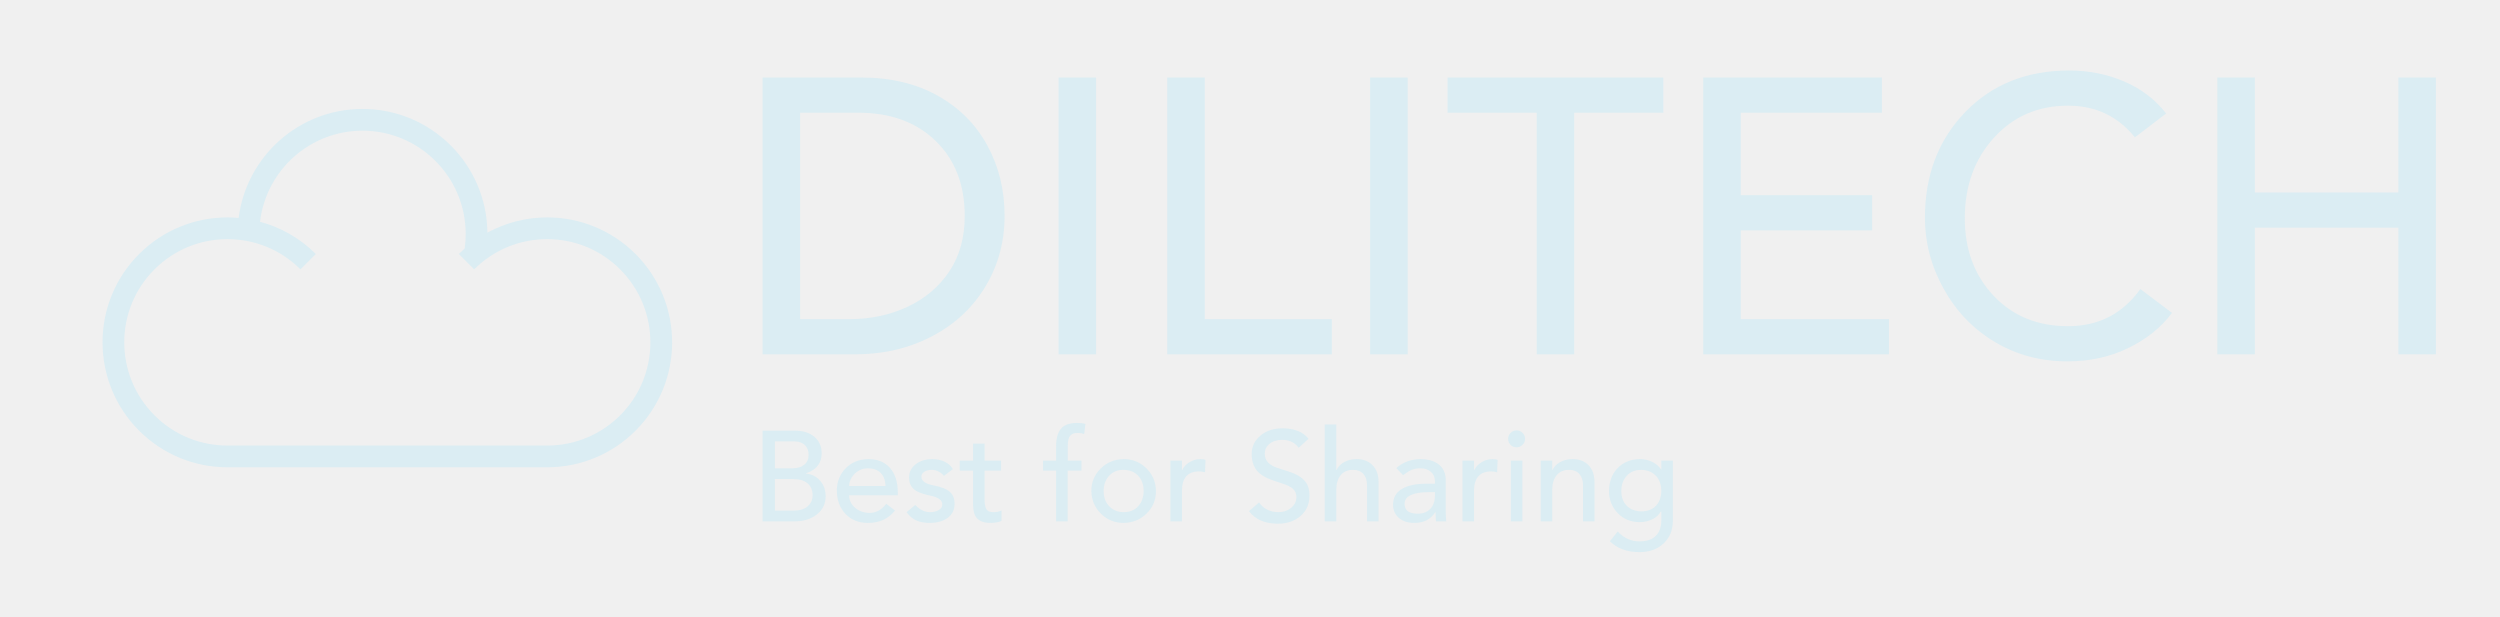
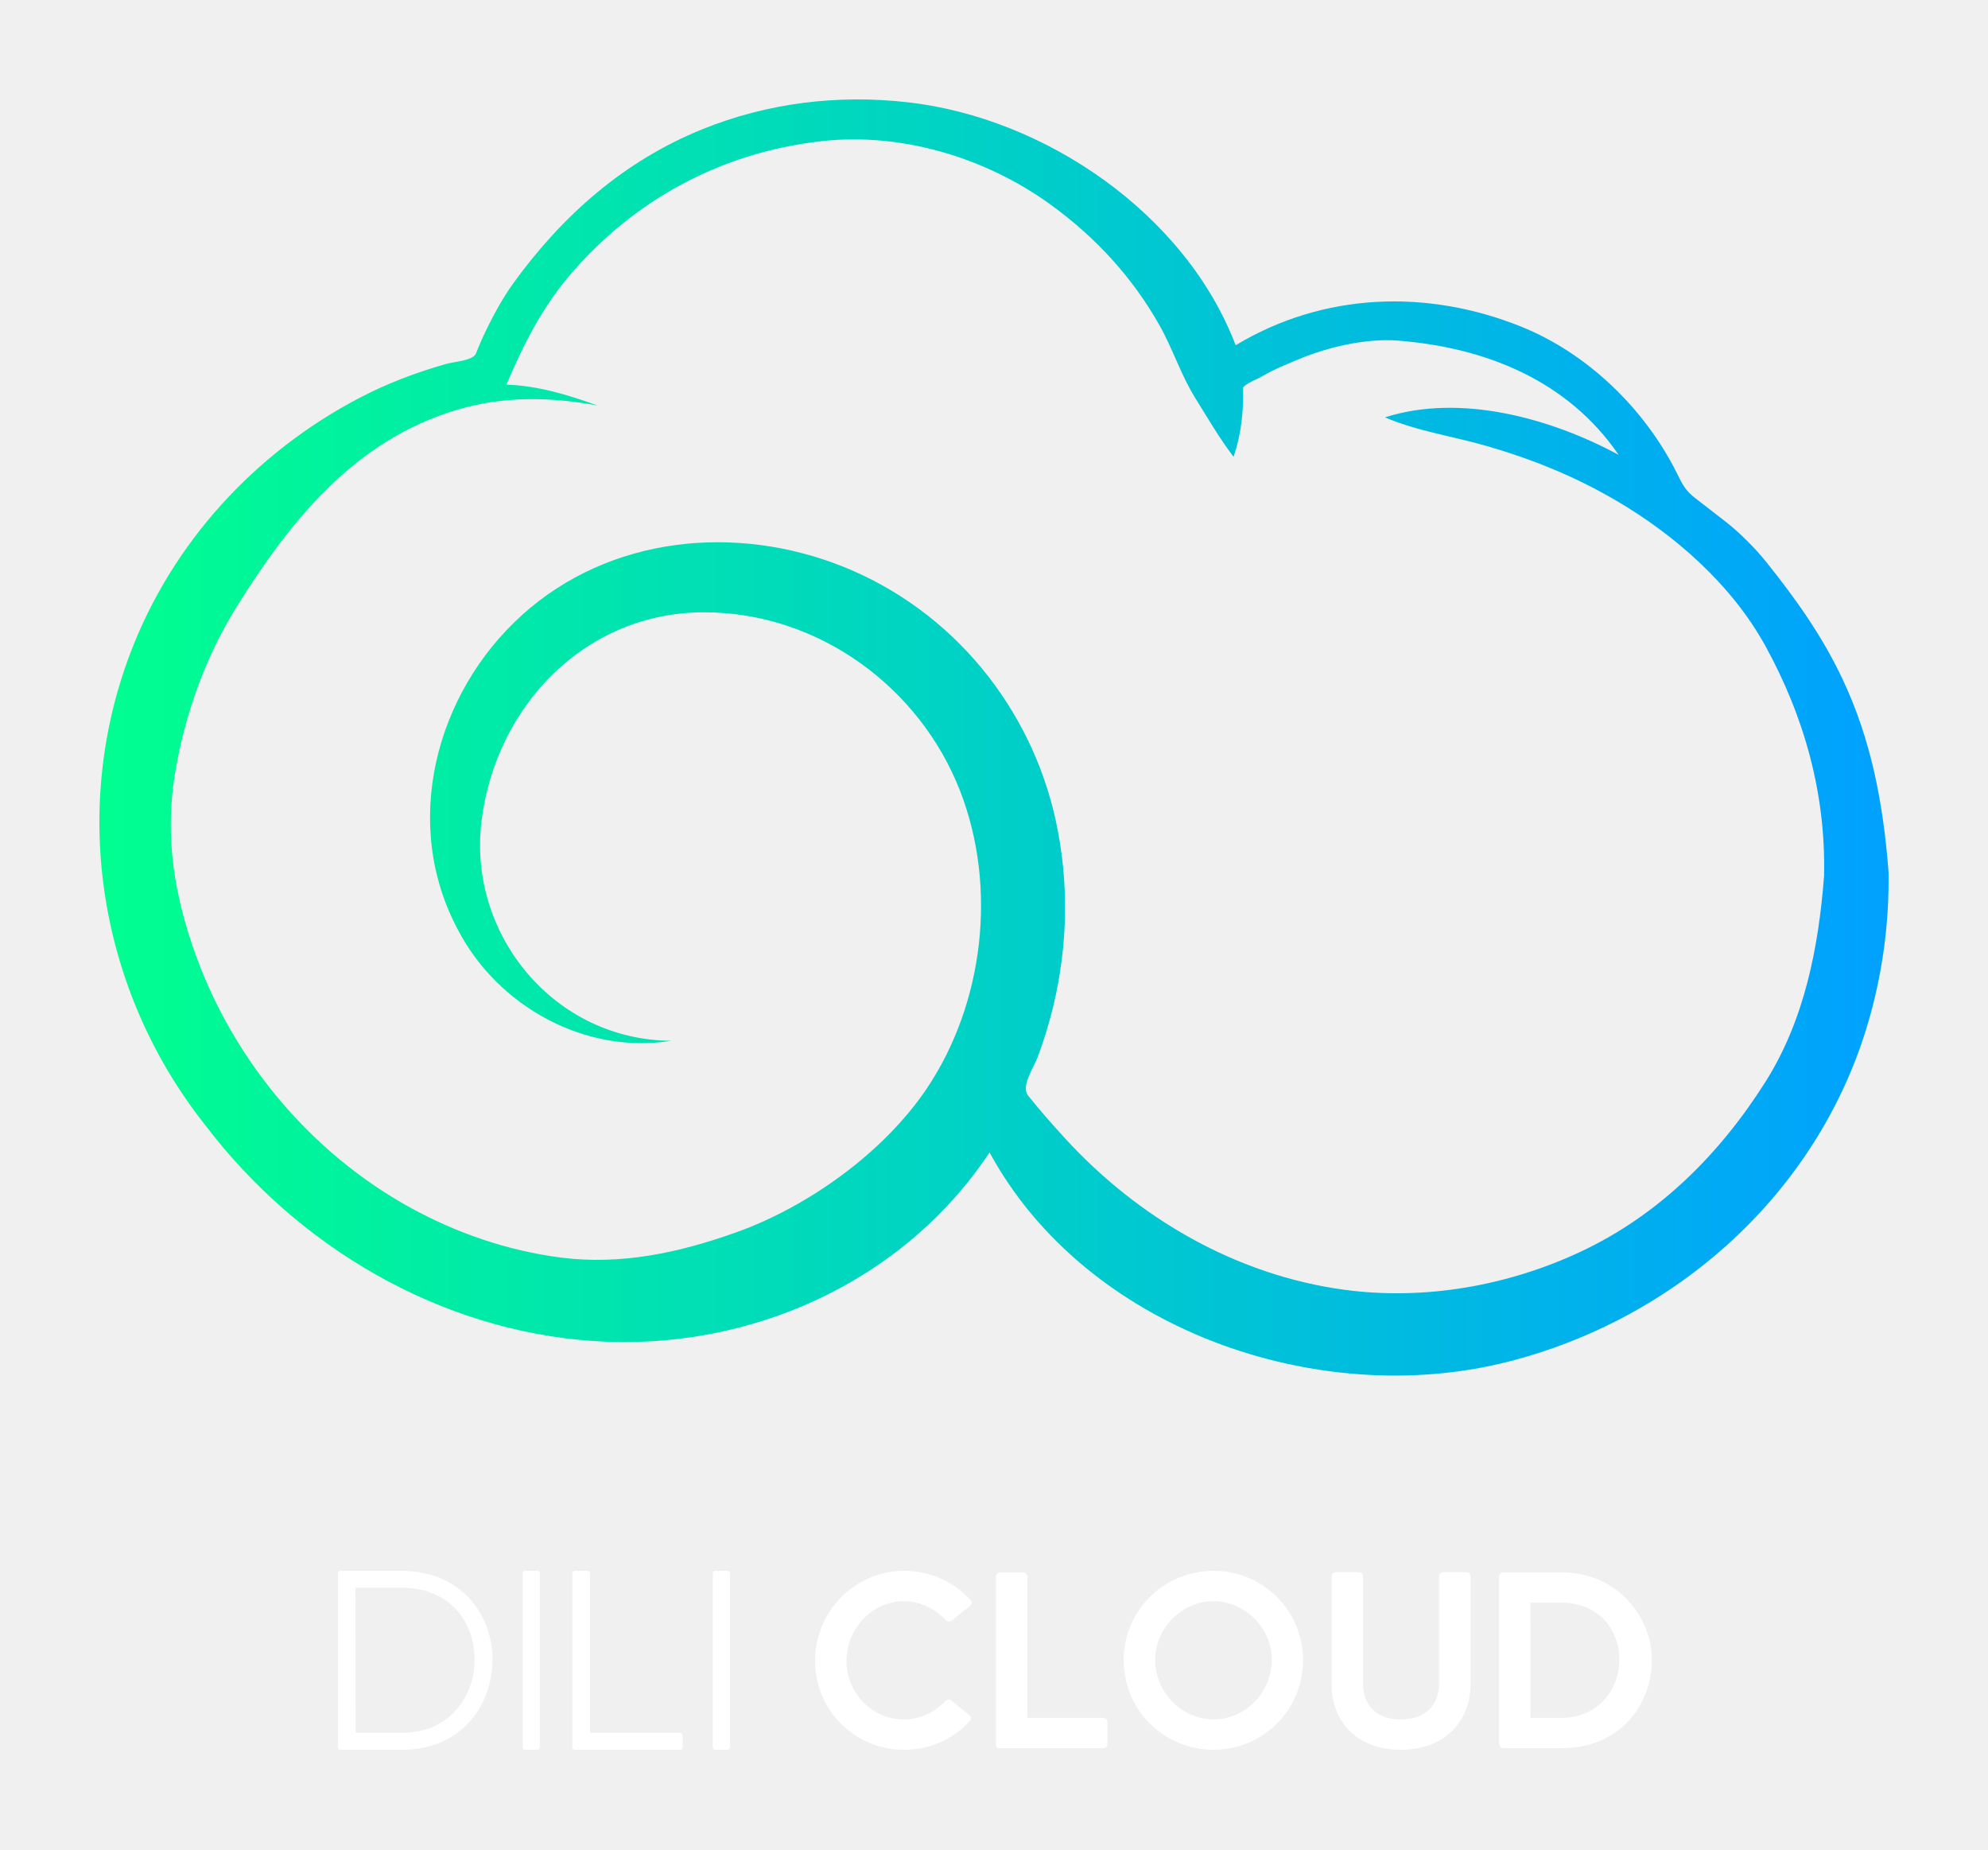
- <svg xmlns="http://www.w3.org/2000/svg" version="1.1" width="3162.111" height="779.43" viewBox="0 0 3162.111 779.43">
-   <g transform="scale(8.105552) translate(10, 10)">
-     <defs id="SvgjsDefs2830" />
-     <g id="SvgjsG2831" featureKey="HKaMnE-0" transform="matrix(0.9316424,0,0,0.9316424,2.938625,-12.3409)" fill="#dbedf3">
-       <path fill="#dbedf3" d="M92.559,45.057c-4.079-4.08-9.443-6.133-14.788-6.131c-3.45-0.002-6.905,0.854-10.021,2.553  c-0.113-11.463-9.433-20.717-20.922-20.719c-10.65,0.002-19.432,7.959-20.748,18.252c-0.621-0.056-1.244-0.086-1.867-0.086v0.001  c-5.348-0.001-10.715,2.048-14.796,6.13c-4.082,4.076-6.133,9.441-6.131,14.79c-0.002,5.353,2.043,10.723,6.13,14.807  c4.082,4.082,9.448,6.131,14.797,6.128h53.556c5.772,0.001,11.011-2.345,14.791-6.126c4.087-4.088,6.131-9.456,6.131-14.807  C98.689,54.499,96.64,49.138,92.559,45.057z M89.986,72.079c-3.135,3.13-7.444,5.063-12.225,5.063h-53.55  c-4.428,0-8.844-1.683-12.224-5.064c-3.38-3.38-5.061-7.797-5.062-12.231c0.002-4.427,1.686-8.838,5.063-12.216  c3.381-3.381,7.795-5.063,12.225-5.064c4.43,0.001,8.844,1.684,12.224,5.064l2.573-2.575c-2.682-2.684-5.921-4.481-9.343-5.402  c1.02-8.586,8.304-15.237,17.159-15.254c9.549,0.017,17.271,7.741,17.289,17.288c0,0.836-0.061,1.656-0.175,2.458  c-0.332,0.292-0.659,0.594-0.977,0.911l2.572,2.572c3.384-3.38,7.798-5.062,12.233-5.062c4.427,0.001,8.835,1.687,12.215,5.064  c3.378,3.381,5.061,7.79,5.065,12.218C95.046,64.281,93.367,68.698,89.986,72.079z" />
+ <svg xmlns="http://www.w3.org/2000/svg" version="1.1" width="3333.333" height="3100" viewBox="0 0 3333.333 3100">
+   <g transform="scale(16.66667) translate(10, 10)">
+     <defs id="SvgjsDefs4570">
+       <linearGradient id="SvgjsLinearGradient4577">
+         <stop id="SvgjsStop4578" stop-color="#00ff8f" offset="0" />
+         <stop id="SvgjsStop4579" stop-color="#00a1ff" offset="1" />
+       </linearGradient>
+     </defs>
+     <g id="SvgjsG4571" featureKey="tOsHRK-0" transform="matrix(2.025288,0,0,2.025288,-5.523604,-28.12532)" fill="url(#SvgjsLinearGradient4577)">
+       <path fill="url(#SvgjsLinearGradient4577)" d="M91.6,52.244c-0.26-3.377-0.854-6.562-2.31-9.623c-1.003-2.109-2.285-3.911-3.739-5.73  c-0.575-0.719-1.352-1.497-2.077-2.059c-0.496-0.385-0.992-0.769-1.489-1.154c-0.489-0.379-0.624-0.678-0.908-1.248  c-1.582-3.166-4.419-5.931-7.731-7.261c-4.666-1.873-9.807-1.703-14.176,0.927c-2.496-6.541-9.473-11.284-16.249-12.063  c-3.487-0.401-6.999,0.017-10.269,1.346c-3.873,1.574-6.924,4.271-9.347,7.615c-0.602,0.83-1.113,1.804-1.545,2.731  c-0.12,0.258-0.223,0.526-0.333,0.788c-0.147,0.348-1.093,0.403-1.452,0.504c-1.491,0.422-2.941,0.969-4.316,1.687  c-5.193,2.713-9.317,7.198-11.401,12.696c-3.002,7.922-1.498,16.83,3.719,23.417c4.608,6.069,11.65,10.217,19.297,10.734  c7.688,0.52,15.371-2.884,19.671-9.367c4.765,8.776,16.279,12.803,25.754,10.394c8.348-2.123,15.316-8.322,17.833-16.655  C91.28,57.441,91.644,54.838,91.6,52.244z M88.398,52.456c-0.272,3.543-0.973,7.148-2.901,10.205  c-2.27,3.597-5.29,6.619-9.171,8.444c-3.623,1.703-7.774,2.438-11.762,1.899c-5.376-0.726-10.254-3.562-13.894-7.547  c-0.624-0.683-1.234-1.373-1.811-2.097c-0.37-0.463,0.288-1.398,0.49-1.945c0.295-0.798,0.545-1.611,0.747-2.438  c0.738-3.021,0.803-6.195,0.146-9.237c-1.223-5.663-5.141-10.458-10.534-12.633c-5.342-2.154-11.631-1.544-15.988,2.388  c-4.309,3.89-6.008,10.373-3.177,15.643c1.981,3.795,6.319,6.195,10.597,5.5c-5.802-0.022-10.139-5.27-9.428-10.937  c0.718-5.723,5.186-10.366,11.102-10.342c5.614,0.022,10.651,3.689,12.668,8.874c1.86,4.779,1.179,10.578-1.674,14.804  c-2.142,3.172-5.897,5.848-9.444,7.114c-2.825,1.009-5.709,1.638-8.714,1.254c-2.637-0.337-5.203-1.22-7.526-2.506  c-4.86-2.69-8.661-7.205-10.571-12.413c-1.102-3.003-1.592-5.957-1.07-9.129c0.479-2.906,1.511-5.791,3.073-8.292  c2.682-4.295,5.877-8.258,10.935-9.762c2.331-0.693,4.62-0.646,6.977-0.215c-1.454-0.526-2.964-0.986-4.523-1.036  c0.818-1.927,1.74-3.77,3.102-5.38c3.215-3.799,7.562-6.14,12.508-6.707c3.997-0.458,8.197,0.805,11.434,3.155  c2.221,1.612,4.062,3.607,5.409,6.007c0.658,1.172,1.051,2.443,1.763,3.587c0.606,0.974,1.19,1.982,1.885,2.897  c0.007,0.009,0.014,0.018,0.021,0.026c0.381-1.121,0.499-2.253,0.468-3.429c0.135-0.223,0.72-0.431,0.946-0.566  c0.571-0.342,1.166-0.574,1.777-0.833c1.474-0.624,3.392-1.07,4.993-0.942c4.324,0.345,8.397,1.961,10.944,5.673  c-3.369-1.819-7.854-3.064-11.61-1.863c1.612,0.69,3.409,0.944,5.088,1.432c2.271,0.661,4.349,1.503,6.396,2.701  c2.936,1.718,5.73,4.178,7.395,7.186C87.417,44.533,88.492,48.38,88.398,52.456z" />
    </g>
-     <g id="SvgjsG2832" featureKey="J3GnXt-0" transform="matrix(3.050429,0,0,3.050429,104.4244,-15.71629)" fill="#dbedf3">
-       <path d="M6.54 5.84 c1.507 0 2.813 0.31 3.92 0.93 s1.953 1.47 2.54 2.55 s0.88 2.28 0.88 3.6 s-0.327 2.523 -0.98 3.61 s-1.567 1.937 -2.74 2.55 s-2.48 0.92 -3.92 0.92 l-4.74 0 l0 -14.16 l5.04 0 z M5.94 18.2 c1.08 0 2.07 -0.21 2.97 -0.63 s1.613 -1.023 2.14 -1.81 s0.79 -1.733 0.79 -2.84 c0 -1.6 -0.497 -2.88 -1.49 -3.84 s-2.31 -1.44 -3.95 -1.44 l-2.98 0 l0 10.56 l2.52 0 z M18.56 5.84 l0 14.16 l-1.92 0 l0 -14.16 l1.92 0 z M24.12 5.84 l0 12.36 l6.5 0 l0 1.8 l-8.42 0 l0 -14.16 l1.92 0 z M34.5 5.84 l0 14.16 l-1.92 0 l0 -14.16 l1.92 0 z M47.58 5.84 l0 1.8 l-4.56 0 l0 12.36 l-1.92 0 l0 -12.36 l-4.56 0 l0 -1.8 l11.04 0 z M58.76 5.84 l0 1.8 l-7.22 0 l0 4.22 l6.72 0 l0 1.8 l-6.72 0 l0 4.54 l7.58 0 l0 1.8 l-9.5 0 l0 -14.16 l9.14 0 z M68.34 5.48 c1 0 1.937 0.187 2.81 0.56 s1.59 0.92 2.15 1.64 l-1.6 1.22 c-0.867 -1.08 -2.007 -1.62 -3.42 -1.62 c-1.533 0 -2.797 0.547 -3.79 1.64 s-1.49 2.467 -1.49 4.12 c0 1.6 0.49 2.92 1.47 3.96 s2.25 1.56 3.81 1.56 s2.793 -0.633 3.7 -1.9 l1.62 1.22 c-0.56 0.747 -1.307 1.347 -2.24 1.8 s-1.973 0.68 -3.12 0.68 c-1.36 0 -2.593 -0.33 -3.7 -0.99 s-1.98 -1.567 -2.62 -2.72 s-0.96 -2.363 -0.96 -3.63 c0 -2.187 0.687 -3.99 2.06 -5.41 s3.147 -2.13 5.32 -2.13 z M77.84 5.84 l0 5.88 l7.34 0 l0 -5.88 l1.92 0 l0 14.16 l-1.92 0 l0 -6.48 l-7.34 0 l0 6.48 l-1.92 0 l0 -14.16 l1.92 0 z" />
+     <g id="SvgjsG4572" featureKey="nameLeftFeature-0" transform="matrix(1.327429,0,0,1.327429,22.65019,139.4508)" fill="#ffffff">
+       <path d="M5.813 6.441 c4.627 0 6.915 3.424 6.915 6.695 c0 3.458 -2.305 6.864 -6.864 6.864 l-4.627 0 c-0.153 0 -0.22 -0.085 -0.22 -0.22 l0 -13.119 c0 -0.153 0.068 -0.22 0.22 -0.22 l4.576 0 z M5.932 18.712 c3.542 0 5.458 -2.78 5.441 -5.576 c0 -2.78 -1.864 -5.407 -5.441 -5.407 l-3.593 0 l0.017 10.983 l3.576 0 z M16.102 6.441 l-0.864 0 c-0.153 0 -0.22 0.068 -0.22 0.22 l0 13.119 c0 0.136 0.068 0.22 0.22 0.22 l0.881 0 c0.119 0 0.203 -0.085 0.203 -0.22 l0 -13.119 c0 -0.153 -0.085 -0.22 -0.22 -0.22 z M26.932 18.712 c0.136 0 0.203 0.085 0.203 0.237 l0 0.831 c0 0.153 -0.068 0.22 -0.203 0.22 l-7.949 0 c-0.153 0 -0.203 -0.102 -0.203 -0.22 l0 -13.119 c0 -0.153 0.068 -0.22 0.22 -0.22 l0.898 0 c0.136 0 0.22 0.068 0.22 0.22 l0 12.051 l6.814 0 z M30.508 6.441 l-0.864 0 c-0.153 0 -0.22 0.068 -0.22 0.22 l0 13.119 c0 0.136 0.068 0.22 0.22 0.22 l0.881 0 c0.119 0 0.203 -0.085 0.203 -0.22 l0 -13.119 c0 -0.153 -0.085 -0.22 -0.22 -0.22 z" />
    </g>
-     <g id="SvgjsG2833" featureKey="sloganFeature-0" transform="matrix(1,0,0,1,107.18,51.36)" fill="#dbedf3">
-       <path d="M6.82 5.84 c1.293 0 2.32 0.32 3.08 0.96 s1.14 1.5 1.14 2.58 c0 1.533 -0.813 2.573 -2.44 3.12 l0 0.04 l0.02 0 c0.92 0.107 1.657 0.49 2.21 1.15 s0.83 1.45 0.83 2.37 c0 1.187 -0.457 2.14 -1.37 2.86 s-2.09 1.08 -3.53 1.08 l-4.94 0 l0 -14.16 l5 0 z M6.42 11.72 c0.8 0 1.43 -0.183 1.89 -0.55 s0.69 -0.89 0.69 -1.57 c0 -0.64 -0.2 -1.147 -0.6 -1.52 s-0.927 -0.56 -1.58 -0.56 l-3.08 0 l0 4.2 l2.68 0 z M6.64 18.32 c0.947 0 1.68 -0.22 2.2 -0.66 s0.78 -1.02 0.78 -1.74 c0 -0.8 -0.263 -1.42 -0.79 -1.86 s-1.27 -0.66 -2.23 -0.66 l-2.86 0 l0 4.92 l2.9 0 z M18.3 10.28 c1.453 0 2.583 0.457 3.39 1.37 s1.217 2.17 1.23 3.77 l0 0.5 l-7.6 0 c0 0.773 0.31 1.423 0.93 1.95 s1.377 0.797 2.27 0.81 c0.987 0 1.853 -0.473 2.6 -1.42 l1.36 1.04 c-1.013 1.293 -2.413 1.94 -4.2 1.94 c-1.453 0 -2.623 -0.463 -3.51 -1.39 s-1.343 -2.123 -1.37 -3.59 c0 -1.413 0.457 -2.59 1.37 -3.53 s2.09 -1.423 3.53 -1.45 z M21 14.48 c-0.027 -0.893 -0.28 -1.577 -0.76 -2.05 s-1.14 -0.71 -1.98 -0.71 c-0.56 0 -1.063 0.137 -1.51 0.41 s-0.797 0.627 -1.05 1.06 s-0.38 0.863 -0.38 1.29 l5.68 0 z M28.28 10.28 c0.72 0 1.363 0.133 1.93 0.4 s1.003 0.653 1.31 1.16 l-1.4 1.06 c-0.533 -0.627 -1.18 -0.94 -1.94 -0.94 c-0.453 0 -0.83 0.1 -1.13 0.3 s-0.45 0.453 -0.45 0.76 c0 0.667 0.62 1.12 1.86 1.36 c1.213 0.227 2.07 0.56 2.57 1 s0.75 1.067 0.75 1.88 c0 0.92 -0.35 1.643 -1.05 2.17 s-1.637 0.797 -2.81 0.81 c-0.88 0 -1.603 -0.137 -2.17 -0.41 s-1.057 -0.697 -1.47 -1.27 l1.36 -1.12 c0.72 0.747 1.487 1.12 2.3 1.12 c0.533 0 0.987 -0.107 1.36 -0.32 s0.56 -0.507 0.56 -0.88 c0 -0.653 -0.6 -1.107 -1.8 -1.36 c-1.333 -0.267 -2.23 -0.623 -2.69 -1.07 s-0.69 -1.023 -0.69 -1.73 c0 -0.88 0.34 -1.583 1.02 -2.11 s1.54 -0.797 2.58 -0.81 z M36.46 7.86 l-0 2.66 l2.58 0 l0 1.56 l-2.58 0 l0 4.56 c0 0.613 0.087 1.087 0.26 1.42 s0.54 0.5 1.1 0.5 c0.533 0 0.96 -0.093 1.28 -0.28 l0 1.64 c-0.347 0.187 -0.893 0.293 -1.64 0.32 c-0.72 0 -1.277 -0.11 -1.67 -0.33 s-0.68 -0.527 -0.86 -0.92 s-0.27 -1.01 -0.27 -1.85 l0 -5.06 l-2.08 0 l0 -1.56 l2.08 0 l0 -2.66 l1.8 0 z M50.86 4.64 c0.533 0 0.98 0.047 1.34 0.14 l-0.2 1.6 c-0.293 -0.12 -0.633 -0.18 -1.02 -0.18 c-0.547 0 -0.94 0.15 -1.18 0.45 s-0.36 0.83 -0.36 1.59 l0 2.28 l2.14 0 l0 1.56 l-2.16 0 l0 7.92 l-1.8 0 l0 -7.92 l-2.04 0 l0 -1.56 l2.04 0 l0 -2.2 c0 -1.267 0.257 -2.197 0.77 -2.79 s1.337 -0.89 2.47 -0.89 z M58.16 10.28 c1.4 0 2.587 0.483 3.56 1.45 s1.467 2.143 1.48 3.53 c0 1.4 -0.487 2.573 -1.46 3.52 s-2.167 1.433 -3.58 1.46 c-1.387 0 -2.567 -0.48 -3.54 -1.44 s-1.473 -2.14 -1.5 -3.54 c0 -1.373 0.483 -2.54 1.45 -3.5 s2.163 -1.453 3.59 -1.48 z M55.04 15.26 c0 0.973 0.287 1.763 0.86 2.37 s1.327 0.917 2.26 0.93 c0.947 0 1.7 -0.303 2.26 -0.91 s0.847 -1.403 0.86 -2.39 c0 -0.973 -0.28 -1.763 -0.84 -2.37 s-1.327 -0.917 -2.3 -0.93 c-0.947 0 -1.7 0.313 -2.26 0.94 s-0.84 1.413 -0.84 2.36 z M70.14 10.28 c0.333 0 0.6 0.04 0.8 0.12 l-0.08 1.94 c-0.347 -0.093 -0.647 -0.14 -0.9 -0.14 c-1.773 0 -2.673 0.987 -2.7 2.96 l0 4.84 l-1.8 0 l0 -9.48 l1.8 0 l0 1.46 l0.04 0 c0.24 -0.507 0.627 -0.917 1.16 -1.23 s1.093 -0.47 1.68 -0.47 z M82.94 5.48 c1.84 0 3.2 0.54 4.08 1.62 l-1.56 1.42 c-0.24 -0.373 -0.58 -0.673 -1.02 -0.9 s-0.947 -0.34 -1.52 -0.34 c-0.827 0 -1.49 0.203 -1.99 0.61 s-0.75 0.93 -0.75 1.57 c0 1.067 0.707 1.813 2.12 2.24 l1.78 0.58 c1 0.32 1.763 0.767 2.29 1.34 s0.79 1.36 0.79 2.36 c0 1.307 -0.463 2.363 -1.39 3.17 s-2.103 1.21 -3.53 1.21 c-2.04 0 -3.547 -0.653 -4.52 -1.96 l1.58 -1.36 c0.307 0.48 0.727 0.853 1.26 1.12 s1.113 0.4 1.74 0.4 c0.787 0 1.453 -0.227 2 -0.68 s0.82 -1.013 0.82 -1.68 c0 -0.493 -0.167 -0.907 -0.5 -1.24 s-0.933 -0.633 -1.8 -0.9 l-1.26 -0.42 c-1.267 -0.427 -2.153 -0.97 -2.66 -1.63 s-0.76 -1.51 -0.76 -2.55 c0 -1.107 0.447 -2.047 1.34 -2.82 s2.047 -1.16 3.46 -1.16 z M91.34 4.88 l0 7.1 l0.04 0 c0.253 -0.533 0.663 -0.95 1.23 -1.25 s1.197 -0.45 1.89 -0.45 c1.053 0 1.89 0.32 2.51 0.96 s0.93 1.5 0.93 2.58 l0 6.18 l-1.8 0 l0 -5.66 c0 -0.733 -0.19 -1.313 -0.57 -1.74 s-0.91 -0.64 -1.59 -0.64 c-0.84 0 -1.487 0.273 -1.94 0.82 s-0.687 1.3 -0.7 2.26 l0 4.96 l-1.8 0 l0 -15.12 l1.8 0 z M104.46 10.28 c1.2 0 2.15 0.273 2.85 0.82 s1.07 1.307 1.11 2.28 l0 5.08 c0 0.48 0.027 0.993 0.08 1.54 l-1.6 0 c-0.04 -0.427 -0.06 -0.907 -0.06 -1.44 l-0.04 0 c-0.413 0.613 -0.89 1.047 -1.43 1.3 s-1.17 0.38 -1.89 0.38 c-0.973 0 -1.763 -0.26 -2.37 -0.78 s-0.91 -1.207 -0.91 -2.06 c0 -1.08 0.453 -1.897 1.36 -2.45 s2.187 -0.83 3.84 -0.83 l1.34 0 l0 -0.34 c0 -0.64 -0.21 -1.143 -0.63 -1.51 s-0.97 -0.55 -1.65 -0.55 c-0.507 0 -0.95 0.077 -1.33 0.23 s-0.83 0.437 -1.35 0.85 l-1.08 -1.12 c1.027 -0.907 2.28 -1.373 3.76 -1.4 z M102 17.26 c0 1.027 0.68 1.54 2.04 1.54 c0.813 0 1.463 -0.243 1.95 -0.73 s0.737 -1.19 0.75 -2.11 l0 -0.52 l-1.02 0 c-1.173 0 -2.087 0.15 -2.74 0.45 s-0.98 0.757 -0.98 1.37 z M115.72 10.28 c0.333 0 0.6 0.04 0.8 0.12 l-0.08 1.94 c-0.347 -0.093 -0.647 -0.14 -0.9 -0.14 c-1.773 0 -2.673 0.987 -2.7 2.96 l0 4.84 l-1.8 0 l0 -9.48 l1.8 0 l0 1.46 l0.04 0 c0.24 -0.507 0.627 -0.917 1.16 -1.23 s1.093 -0.47 1.68 -0.47 z M119.48 5.8 c0.36 0 0.67 0.13 0.93 0.39 s0.39 0.57 0.39 0.93 c0 0.373 -0.133 0.687 -0.4 0.94 s-0.573 0.38 -0.92 0.38 c-0.373 0 -0.687 -0.127 -0.94 -0.38 s-0.38 -0.567 -0.38 -0.94 s0.133 -0.687 0.4 -0.94 s0.573 -0.38 0.92 -0.38 z M120.38 10.52 l0 9.48 l-1.8 0 l0 -9.48 l1.8 0 z M128.2 10.28 c1.067 0 1.903 0.32 2.51 0.96 s0.917 1.5 0.93 2.58 l0 6.18 l-1.8 0 l0 -5.66 c0 -0.733 -0.19 -1.313 -0.57 -1.74 s-0.91 -0.64 -1.59 -0.64 c-0.84 0 -1.49 0.28 -1.95 0.84 s-0.69 1.307 -0.69 2.24 l0 4.96 l-1.8 0 l0 -9.48 l1.8 0 l0 1.46 l0.04 0 c0.253 -0.533 0.663 -0.95 1.23 -1.25 s1.197 -0.45 1.89 -0.45 z M138.72 10.28 c0.68 0 1.313 0.14 1.9 0.42 s1.053 0.673 1.4 1.18 l0.04 0 l0 -1.36 l1.8 0 l0 9.48 c-0.013 1.4 -0.493 2.547 -1.44 3.44 s-2.193 1.347 -3.74 1.36 c-1.96 0 -3.507 -0.567 -4.64 -1.7 l1.22 -1.52 c0.947 1.027 2.08 1.54 3.4 1.54 c1.133 0 1.983 -0.29 2.55 -0.87 s0.85 -1.37 0.85 -2.37 l0 -1.44 l-0.06 0 c-0.32 0.56 -0.783 0.98 -1.39 1.26 s-1.237 0.42 -1.89 0.42 c-1.387 0 -2.533 -0.463 -3.44 -1.39 s-1.367 -2.07 -1.38 -3.43 c0.013 -1.52 0.47 -2.733 1.37 -3.64 s2.05 -1.367 3.45 -1.38 z M135.82 15.26 c0 0.947 0.277 1.707 0.83 2.28 s1.317 0.873 2.29 0.9 c0.96 0 1.717 -0.287 2.27 -0.86 s0.837 -1.347 0.85 -2.32 c0 -0.987 -0.283 -1.78 -0.85 -2.38 s-1.33 -0.907 -2.29 -0.92 c-0.947 0 -1.7 0.313 -2.26 0.94 s-0.84 1.413 -0.84 2.36 z" />
+     <g id="SvgjsG4573" featureKey="nameRightFeature-0" transform="matrix(1.304665,0,0,1.304665,71.00521,139.7517)" fill="#ffffff">
+       <path d="M12.661 17.458 c0.169 0.136 0.169 0.305 0.017 0.458 c-1.254 1.373 -3.034 2.203 -5.068 2.203 c-3.729 0 -6.848 -3 -6.848 -6.864 c0 -3.848 3.119 -6.932 6.848 -6.932 c2.051 0 3.848 0.847 5.119 2.237 c0.153 0.153 0.136 0.322 -0.017 0.458 l-1.407 1.136 c-0.17 0.136 -0.322 0.119 -0.458 -0.034 c-0.729 -0.763 -1.864 -1.458 -3.22 -1.458 c-2.491 0 -4.441 2.152 -4.441 4.593 c0 2.475 1.949 4.525 4.441 4.525 c1.339 0 2.458 -0.661 3.17 -1.407 c0.153 -0.153 0.305 -0.169 0.475 -0.051 z M22.983 17.661 c0.186 0 0.322 0.136 0.322 0.339 l0 1.678 c0 0.169 -0.136 0.322 -0.322 0.322 l-8.017 0 c-0.169 0 -0.254 -0.135 -0.254 -0.305 l0 -12.932 c0 -0.169 0.136 -0.322 0.322 -0.322 l1.763 0 c0.186 0 0.339 0.153 0.339 0.322 l0 10.898 l5.848 0 z M31.491 20.119 c3.797 0 6.898 -3.051 6.898 -6.915 c0 -3.83 -3.102 -6.881 -6.898 -6.881 c-3.83 0 -6.932 3.051 -6.932 6.881 c0 3.864 3.102 6.915 6.932 6.915 z M31.491 17.78 c-2.441 0 -4.508 -2.102 -4.508 -4.576 c0 -2.458 2.068 -4.542 4.508 -4.542 s4.492 2.085 4.492 4.542 c0 2.475 -2.051 4.576 -4.492 4.576 z M50.983 6.424 l-1.78 0 c-0.186 0 -0.322 0.119 -0.322 0.339 l0 8.22 c0 1.746 -1.119 2.797 -2.966 2.797 c-1.831 0 -2.898 -1.051 -2.898 -2.797 l0 -8.22 c0 -0.203 -0.136 -0.339 -0.322 -0.339 l-1.746 0 c-0.203 0 -0.356 0.136 -0.356 0.339 l0 8.305 c0 2.881 1.966 5.051 5.322 5.051 c3.373 0 5.39 -2.169 5.39 -5.051 l0 -8.305 c0 -0.22 -0.136 -0.339 -0.322 -0.339 z M58.322 6.441 c4.407 0 6.966 3.542 6.966 6.729 c0 3.61 -2.576 6.83 -6.966 6.83 l-4.475 0 c-0.186 0 -0.339 -0.152 -0.339 -0.339 l0 -12.898 c0 -0.169 0.136 -0.322 0.322 -0.322 l4.492 0 z M58.322 17.661 c2.797 0 4.475 -2.187 4.458 -4.509 c0 -2.288 -1.593 -4.373 -4.458 -4.373 l-2.407 0 l0.017 8.881 l2.39 0 z" />
    </g>
  </g>
</svg>
